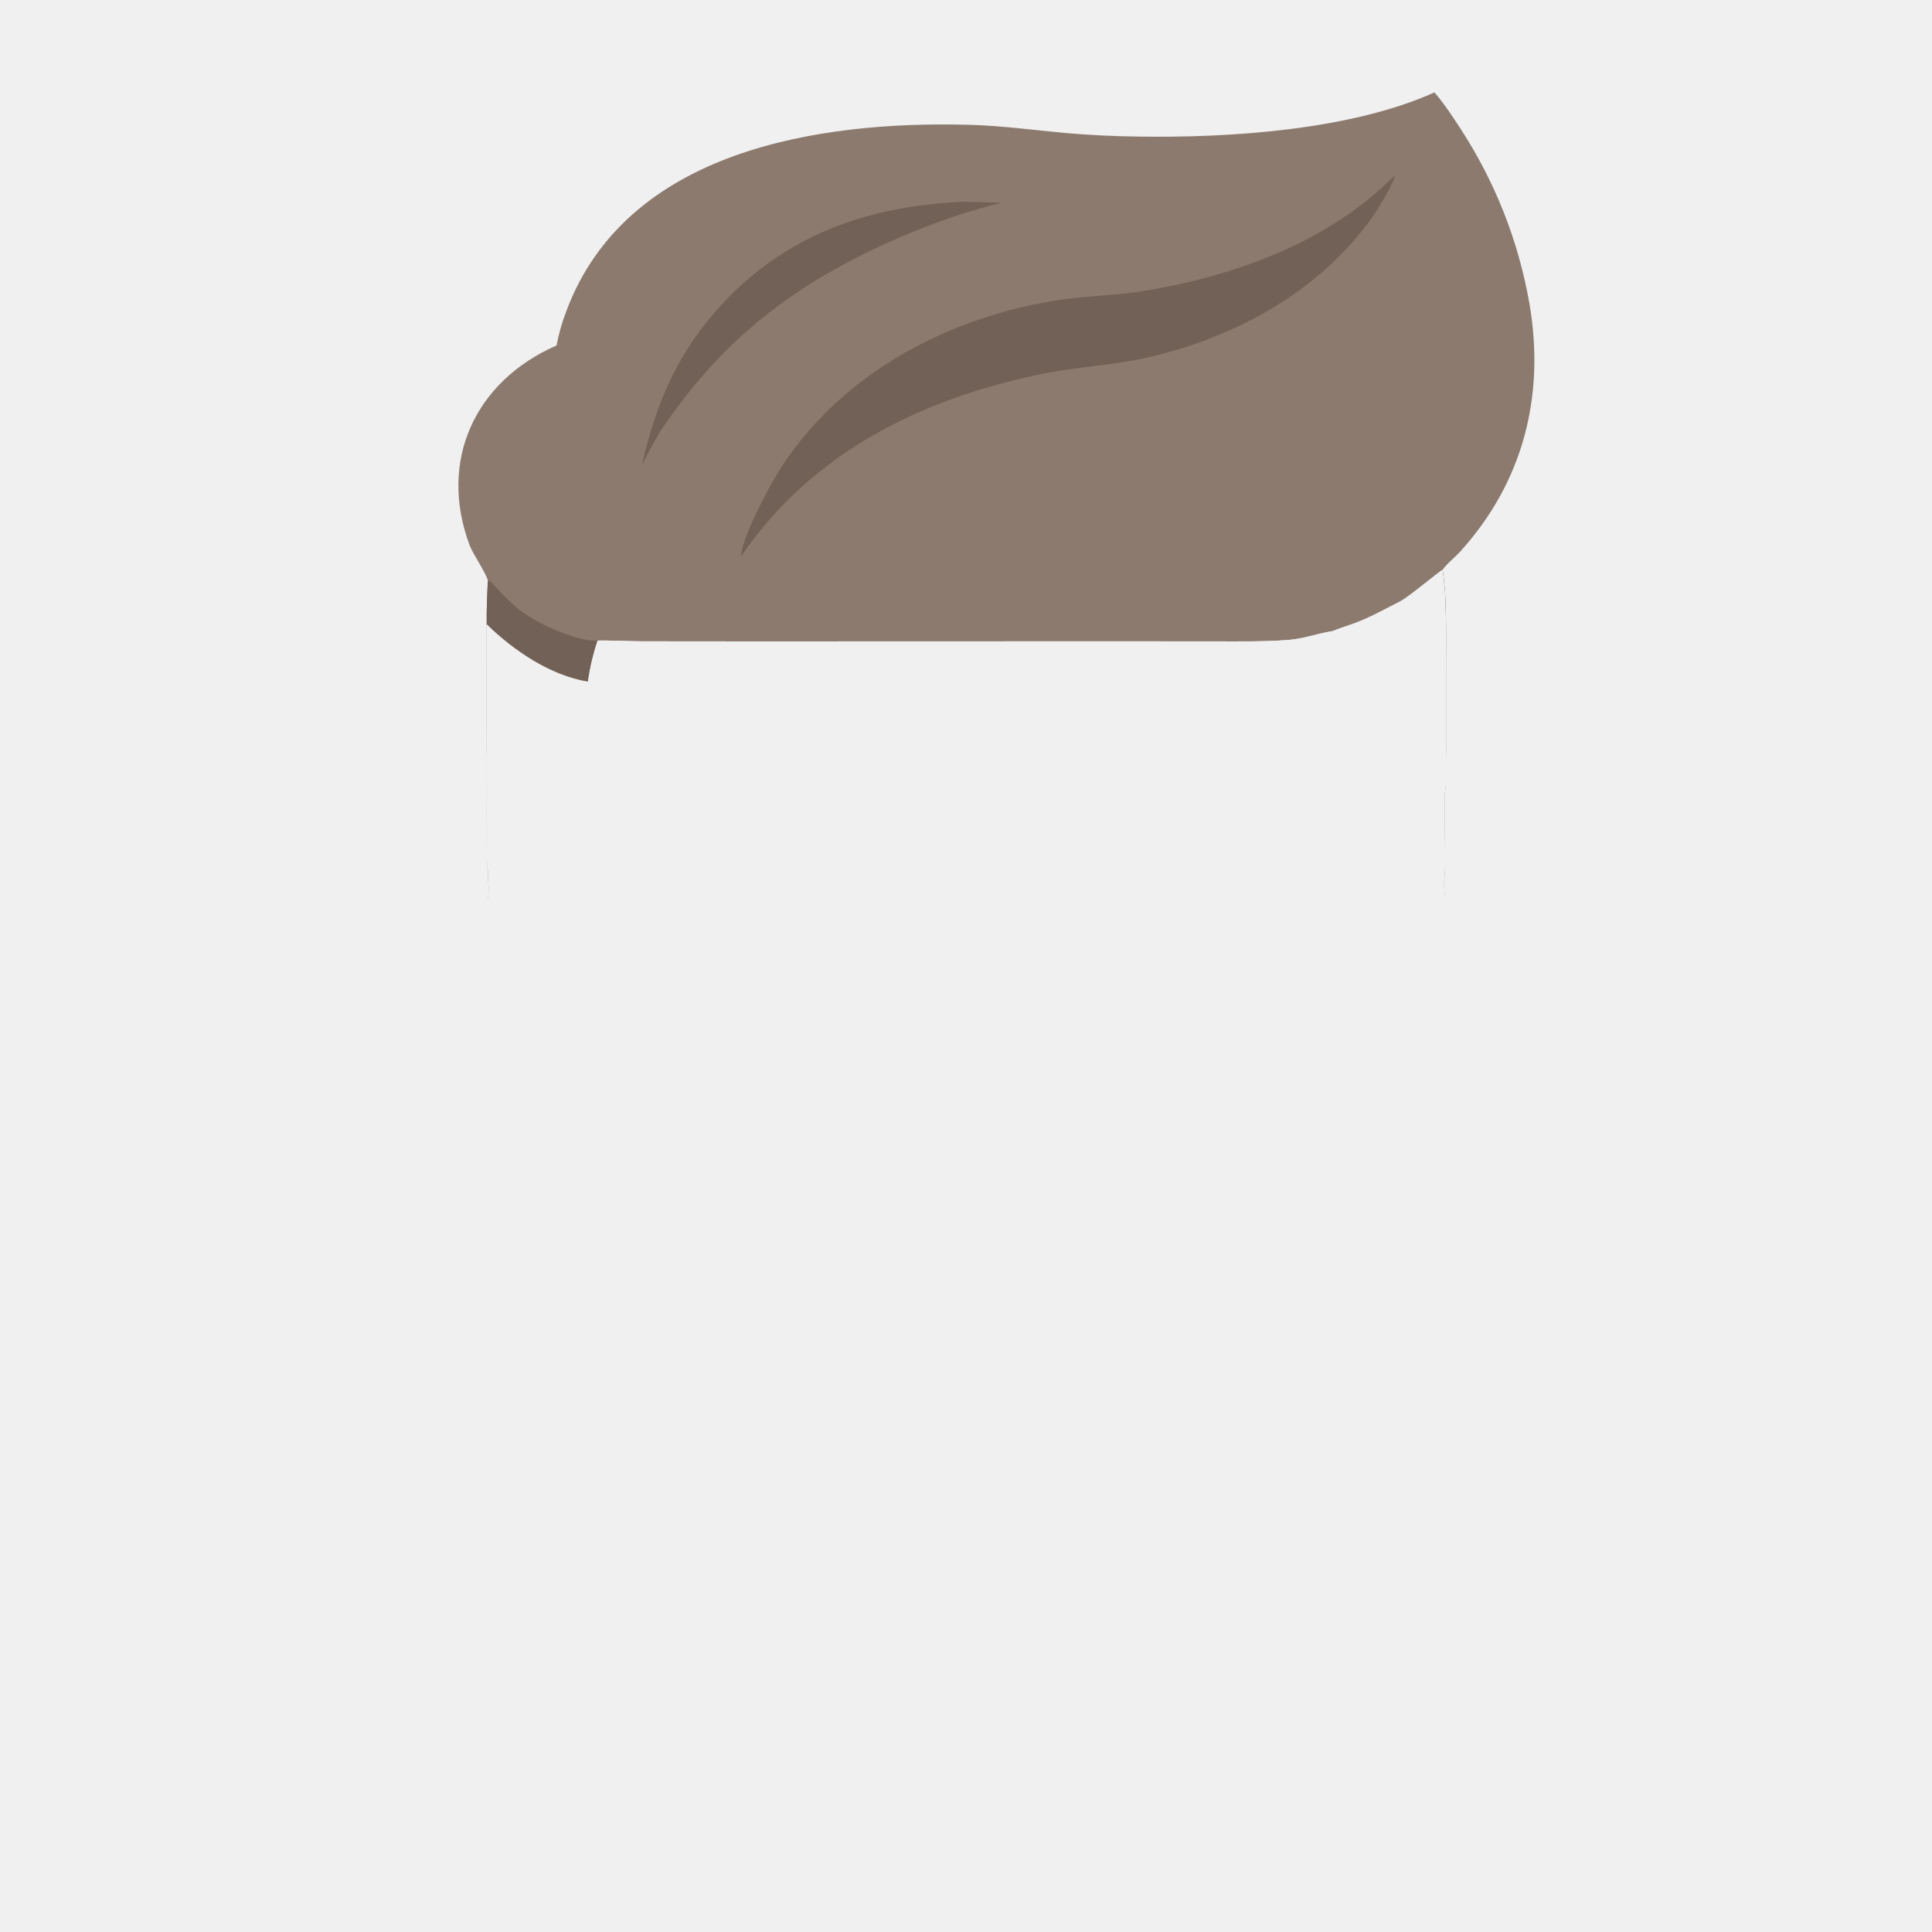
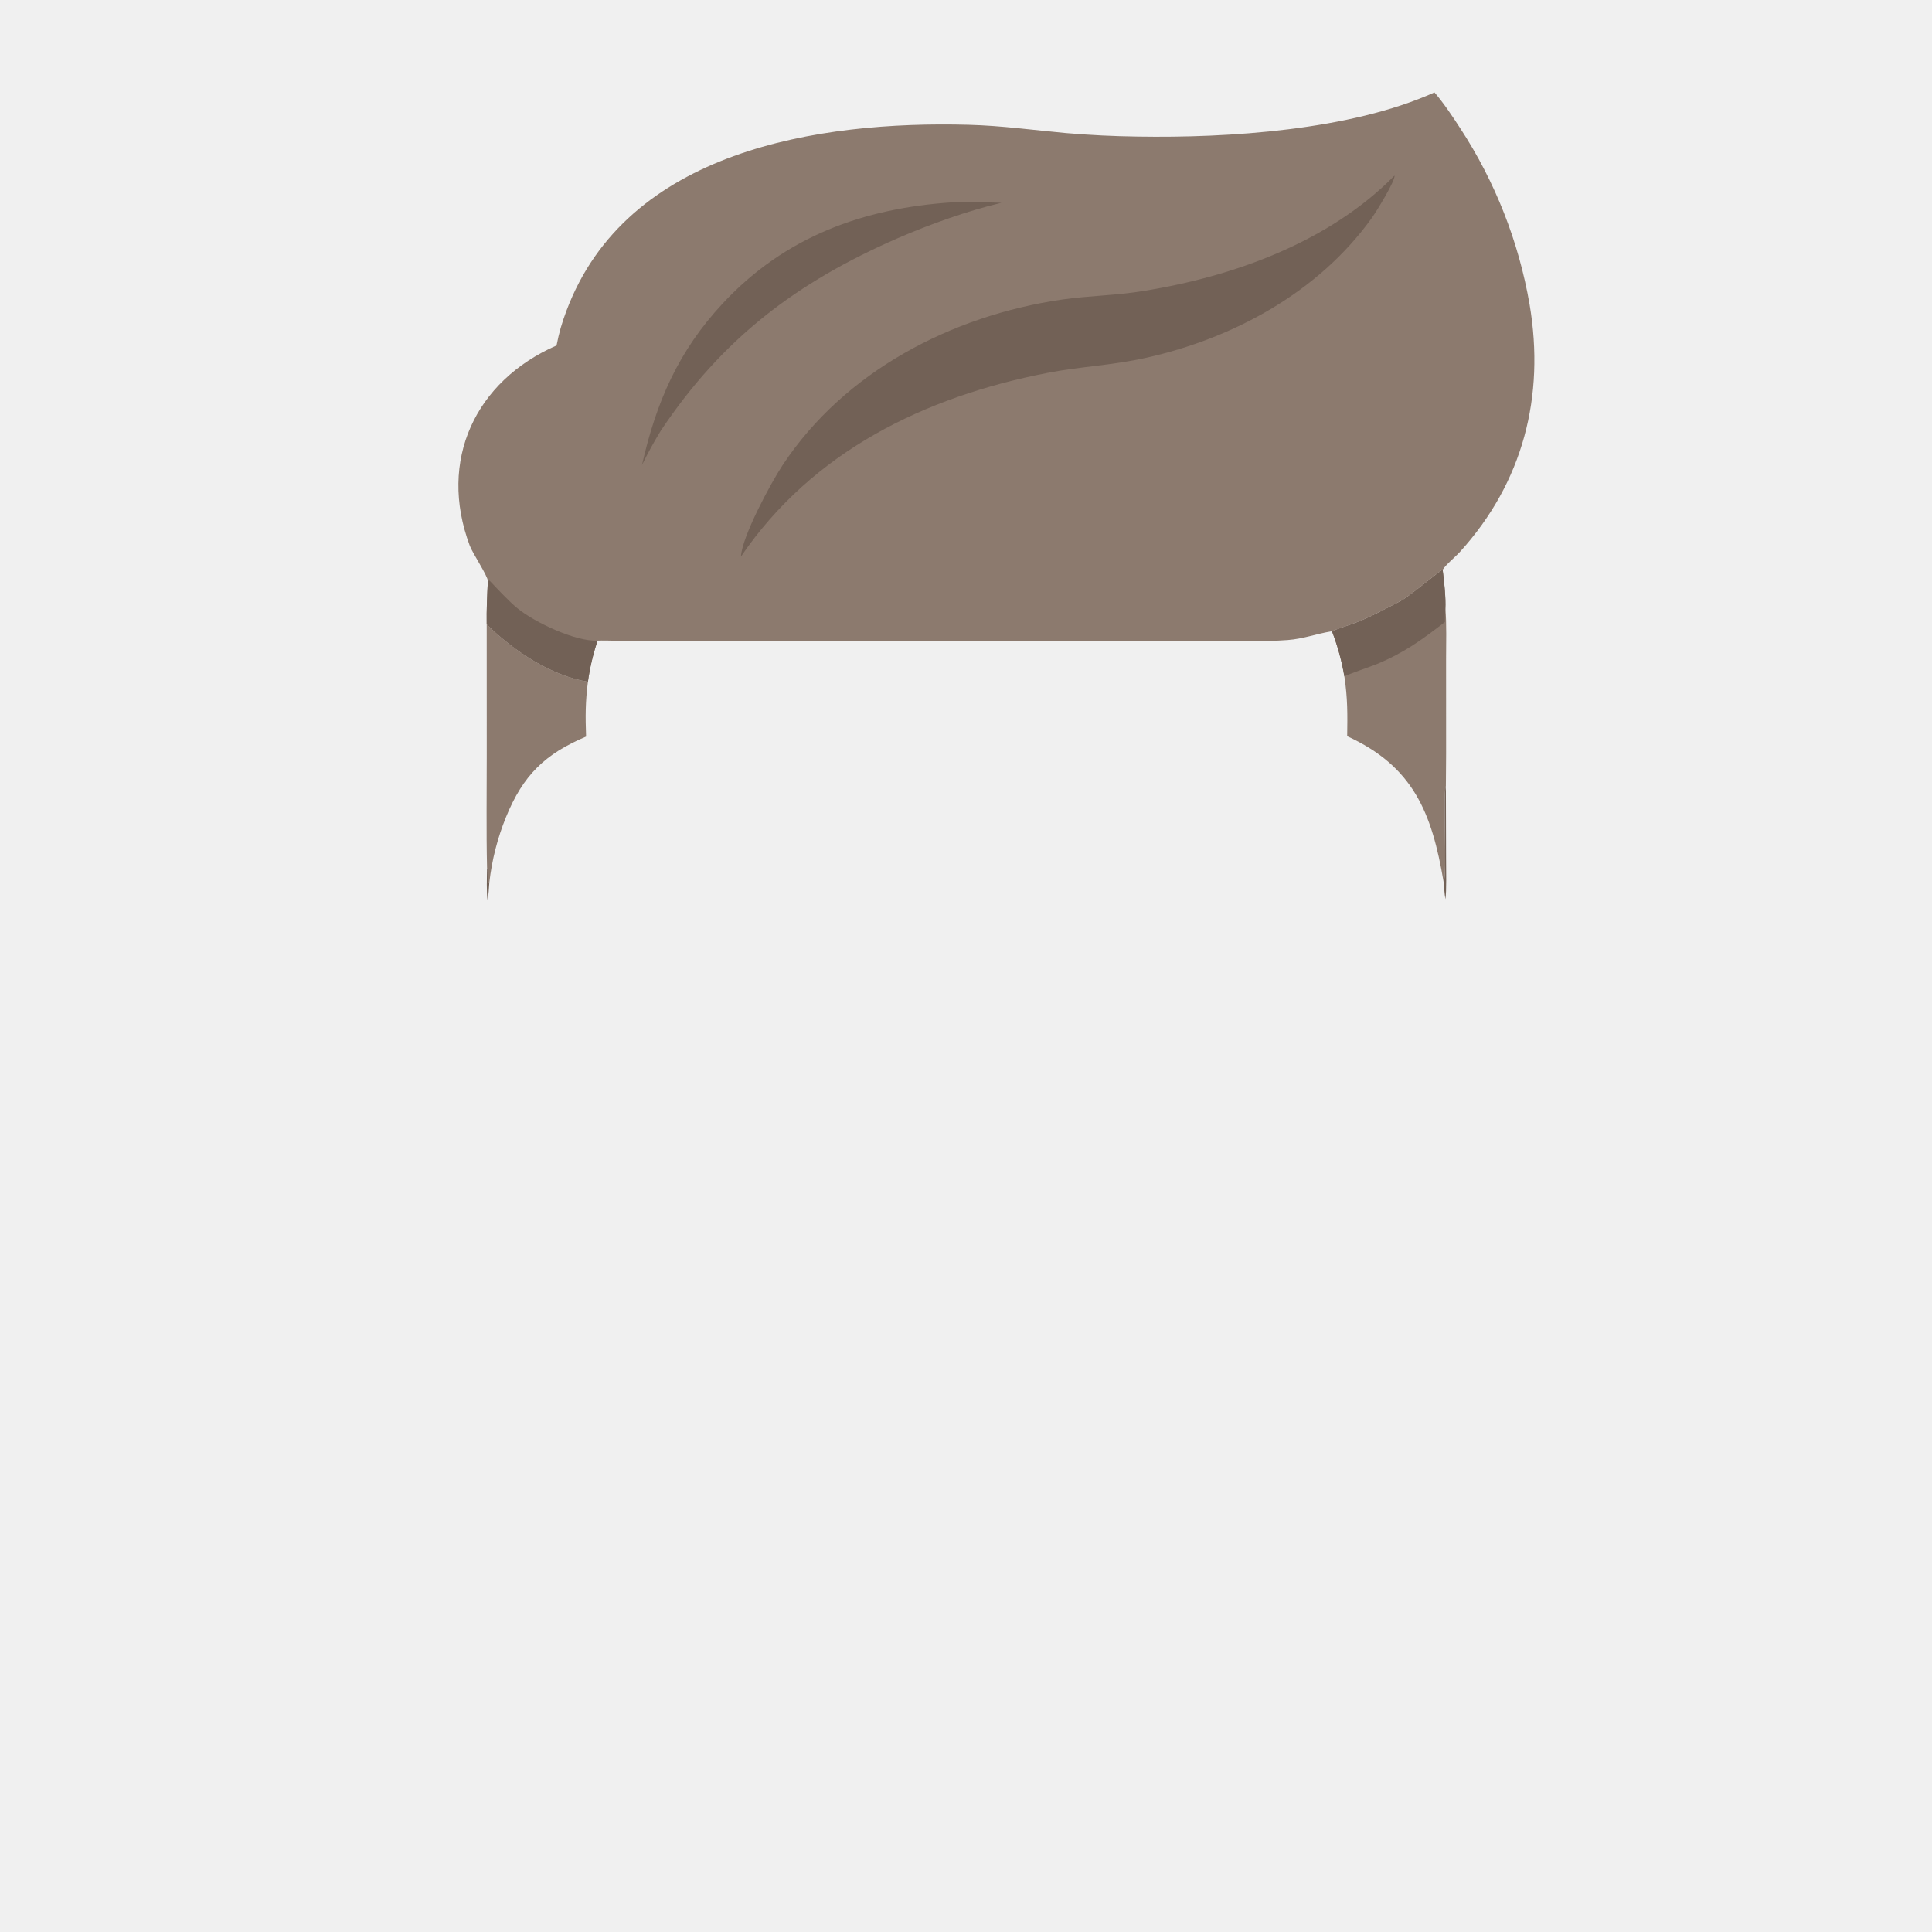
<svg xmlns="http://www.w3.org/2000/svg" version="1.1" viewBox="0 0 2048 2048" width="1024" height="1024">
-   <defs>
-     <mask id="facehole" maskUnits="userSpaceOnUse" x="0" y="0" width="2048" height="2048">
-       <rect x="0" y="0" width="2048" height="2048" fill="white" />
-       <path d="M 1411.95 669.154 C 1416.49 667.033 1430.48 662.586 1436.08 660.494 C 1453.05 654.153 1468.43 645.367 1483.92 637.572 C 1493.63 632.683 1525.52 605.504 1529.27 603.955 C 1530.81 615.437 1532.76 633.906 1532.14 645.509 C 1533.6 658.786 1532.9 684.694 1532.9 699.022 L 1532.93 798.846 L 1532.69 833.225 C 1529.31 841.409 1534.3 927.608 1530.3 935.041 C 1530.83 940.903 1531.25 947.469 1532.18 953.227 C 1531.48 962.197 1530.98 1018.59 1533.63 1024.36 C 1533.15 1024.9 1532.67 1025.44 1532.19 1025.99 C 1531.4 1071.39 1533.61 1143.34 1532.07 1185.96 C 1531.49 1200.02 1529.92 1214.02 1527.37 1227.85 C 1518.47 1278.83 1498.38 1327.21 1468.54 1369.49 C 1417.16 1442.35 1340.47 1493.45 1253.44 1512.8 C 1242.03 1515.23 1230.49 1517.03 1218.88 1518.19 C 1213.16 1518.79 1207.19 1519.3 1201.44 1519.84 C 1198.87 1520.08 1198.98 1521.16 1198.43 1522.75 C 1198.16 1522.14 1197.26 1521.01 1196.83 1520.41 C 1190.75 1519.46 1170.78 1519.98 1163.45 1519.99 L 1095.52 1520 L 849.779 1520.04 C 844.56 1518.79 832.656 1518.27 826.838 1517.85 C 816.431 1517.09 809.03 1516.01 798.759 1513.89 C 729.621 1499.78 666.292 1465.29 616.928 1414.87 C 561.59 1359.25 526.628 1286.6 517.695 1208.65 C 515.115 1185.67 515.865 1159.48 515.805 1136.05 L 515.878 1024.12 C 515.84 1009.79 515.959 995.467 516.235 981.146 C 516.463 972.932 517.331 962.206 516.883 954.257 C 517.913 948.877 518.268 941.289 518.699 935.624 L 517.909 935.552 C 515.757 931.06 518.912 924.529 516.287 920.265 C 515.377 880.968 516.016 838.506 515.97 798.928 L 515.925 661.803 C 544.31 689.576 583.401 716.119 623.24 722.587 C 625.282 707.802 628.707 693.241 633.469 679.095 C 642.373 678.603 669.055 679.808 679.896 679.827 L 799.326 679.935 L 1161.79 679.823 L 1286.69 679.878 C 1312.78 679.9 1338.89 680.324 1364.98 678.454 C 1381.16 677.294 1395.98 671.75 1410.66 669.357 L 1411.95 669.154 z" fill="black" />
-       <path d="M 1020.33 954.955 C 1036.83 955.157 1044.95 960.694 1050.78 976.294 C 1055.87 990.944 1059.46 1006.2 1063.43 1021.26 C 1068.65 1041.04 1077.55 1061.74 1080.26 1081.96 C 1084.6 1114.35 1056.42 1128.32 1028.61 1130.31 C 1001.57 1130.89 964.232 1119.81 968.324 1085.11 C 970.827 1063.89 980.428 1039.7 985.959 1018.69 C 990.693 1000.7 993.338 975.649 1006.56 962.528 C 1009.32 959.909 1016.71 956.645 1020.33 954.955 z" fill="black" />
-       <path d="M 849.779 1520.04 L 1095.52 1520 L 1163.45 1519.99 C 1170.78 1519.98 1190.75 1519.46 1196.83 1520.41 C 1197.26 1521.01 1198.16 1522.14 1198.43 1522.75 C 1198.28 1528.2 1197.96 1534.68 1198.08 1540.03 C 1198.61 1558.13 1198.58 1571.8 1197.55 1590.01 C 1193.93 1641.19 1178.43 1680.94 1138.45 1715.52 C 1103.7 1746.13 1058.01 1761.31 1011.85 1757.57 C 964.951 1754.1 921.378 1732.06 890.789 1696.34 C 872.249 1674.27 858.897 1645.14 853.647 1616.81 C 852.566 1610.98 851.571 1594.42 850.123 1590.67 C 850.337 1588.65 849.5 1574.74 849.384 1571.31 C 849.002 1560.01 849.384 1550.39 849.994 1539.11 L 849.779 1520.04 z" fill="black" />
-       <path d="M 849.779 1520.04 L 1095.52 1520 L 1163.45 1519.99 C 1170.78 1519.98 1190.75 1519.46 1196.83 1520.41 C 1197.26 1521.01 1198.16 1522.14 1198.43 1522.75 C 1198.28 1528.2 1197.96 1534.68 1198.08 1540.03 C 1190.57 1549.04 1183.27 1557.84 1175.09 1566.26 C 1094.65 1649 955.182 1648.4 873.734 1567.54 C 864 1557.87 858.433 1549.16 849.994 1539.11 L 849.779 1520.04 z" fill="black" />
-       <path d="M 515.97 798.928 C 516.016 838.506 515.377 880.968 516.287 920.265 C 518.912 924.529 515.757 931.06 517.909 935.552 L 518.699 935.624 C 518.268 941.289 517.913 948.877 516.883 954.257 C 517.331 962.206 516.463 972.932 516.235 981.146 C 515.959 995.467 515.84 1009.79 515.878 1024.12 C 452.642 1023.72 402.527 976.679 401.493 912.864 C 401.29 882.471 413.164 853.242 434.504 831.6 C 457.213 808.629 484.189 799.292 515.97 798.928 z" fill="black" />
-       <path d="M 1532.93 798.846 C 1564.99 799.554 1591.35 807.779 1614.18 831.498 C 1635.57 853.695 1647.12 883.574 1646.21 914.387 C 1645.28 944.756 1632.4 973.531 1610.37 994.452 C 1587.96 1015.47 1563.48 1022.44 1533.63 1024.36 C 1530.98 1018.59 1531.48 962.197 1532.18 953.227 C 1531.25 947.469 1530.83 940.903 1530.3 935.041 C 1534.3 927.608 1529.31 841.409 1532.69 833.225 L 1532.93 798.846 z" fill="black" />
-     </mask>
-   </defs>
-   <g mask="url(#facehole)">
-     <path transform="translate(0,0)" fill="rgb(140,122,110)" d="M 1411.95 669.154 C 1416.49 667.033 1430.48 662.586 1436.08 660.494 C 1453.05 654.153 1468.43 645.367 1483.92 637.572 C 1493.63 632.683 1525.52 605.504 1529.27 603.955 C 1530.81 615.437 1532.76 633.906 1532.14 645.509 C 1533.6 658.786 1532.9 684.694 1532.9 699.022 L 1532.93 798.846 L 1532.69 833.225 C 1529.31 841.409 1534.3 927.608 1530.3 935.041 C 1517.9 861.656 1498.23 812.467 1428.07 780.403 C 1428.41 757.057 1428.59 740.323 1425.09 717.014 C 1422.31 700.664 1417.91 684.631 1411.95 669.154 z" />
-     <path transform="translate(0,0)" fill="rgb(114,97,86)" d="M 1411.95 669.154 C 1416.49 667.033 1430.48 662.586 1436.08 660.494 C 1453.05 654.153 1468.43 645.367 1483.92 637.572 C 1493.63 632.683 1525.52 605.504 1529.27 603.955 C 1530.81 615.437 1532.76 633.906 1532.14 645.509 C 1531.83 650.396 1531.61 654.452 1531.65 659.394 C 1506.71 678.509 1489.04 691.632 1459.56 703.921 C 1453 706.655 1428.96 714.689 1425.09 717.014 C 1422.31 700.664 1417.91 684.631 1411.95 669.154 z" />
-     <path transform="translate(0,0)" fill="rgb(140,122,110)" d="M 515.925 661.803 C 544.31 689.576 583.401 716.119 623.24 722.587 C 620.502 743.931 620.482 759.459 621.274 780.804 C 577.904 799.151 554.545 821.501 536.33 866.298 C 527.314 888.493 521.382 911.819 518.699 935.624 L 517.909 935.552 C 515.757 931.06 518.912 924.529 516.287 920.265 C 515.377 880.968 516.016 838.506 515.97 798.928 L 515.925 661.803 z" />
-     <path transform="translate(0,0)" fill="rgb(140,122,110)" d="M 1520.57 97.946 C 1529.83 108.505 1540.32 124.198 1547.97 136.066 C 1584.94 192.636 1609.93 256.172 1621.43 322.764 C 1637.93 420.256 1614.41 511.355 1547.71 584.886 C 1542.56 590.559 1533.21 597.986 1529.27 603.955 C 1525.52 605.504 1493.63 632.683 1483.92 637.572 C 1468.43 645.367 1453.05 654.153 1436.08 660.494 C 1430.48 662.586 1416.49 667.033 1411.95 669.154 L 1410.66 669.357 C 1395.98 671.75 1381.16 677.294 1364.98 678.454 C 1338.89 680.324 1312.78 679.9 1286.69 679.878 L 1161.79 679.823 L 799.326 679.935 L 679.896 679.827 C 669.055 679.808 642.373 678.603 633.469 679.095 C 628.707 693.241 625.282 707.802 623.24 722.587 C 583.401 716.119 544.31 689.576 515.925 661.803 C 515.665 646.424 516.394 631.229 517.148 615.878 C 517.113 610.708 500.949 586.403 497.952 578.4 C 464.076 487.96 503.892 403.854 589.962 366.218 C 592.651 352.594 595.425 342.859 600.326 329.786 C 664.044 159.198 867.713 128.047 1026.66 132.277 C 1062.27 133.224 1094.84 137.855 1129.99 141.046 C 1155.33 143.218 1180.75 144.459 1206.18 144.768 C 1302.04 146.34 1431.49 138.15 1520.57 97.946 z" />
-     <path transform="translate(0,0)" fill="rgb(114,97,86)" d="M 517.148 615.878 L 518.842 615.391 C 527.784 624.697 539.13 637.204 548.955 645.173 C 566.962 659.779 610.073 680.219 633.469 679.095 C 628.707 693.241 625.282 707.802 623.24 722.587 C 583.401 716.119 544.31 689.576 515.925 661.803 C 515.665 646.424 516.394 631.229 517.148 615.878 z" />
-     <path transform="translate(0,0)" fill="rgb(114,97,86)" d="M 1478.26 186.088 C 1479.23 191.339 1459.37 223.769 1454.3 230.851 C 1398.05 309.505 1307.8 358.651 1214.73 379.314 C 1177.64 387.548 1145.67 388.401 1110.09 395.331 C 980.095 420.657 861.361 478.483 785.435 589.994 C 786.537 568.743 817.119 511.962 829.546 493.16 C 895.441 393.462 1008.94 334.668 1125.23 317.614 C 1154.13 313.376 1183.77 313.278 1212.66 308.338 C 1308.05 293.031 1409.38 256.309 1478.26 186.088 z" />
-     <path transform="translate(0,0)" fill="rgb(114,97,86)" d="M 1009.73 214.453 C 1023.86 213.202 1046.76 214.673 1061.64 214.954 C 1026.22 223.268 985.132 237.908 951.757 252.447 C 844.048 299.367 765.608 359.005 700.49 456.526 C 693.269 468.328 686.61 480.465 680.534 492.895 C 695.674 426.095 718.981 372.21 766.39 321.37 C 832.292 250.7 915.18 220.636 1009.73 214.453 z" />
-     <path transform="translate(0,0)" fill="rgb(114,97,86)" d="M 516.287 920.265 C 518.912 924.529 515.757 931.06 517.909 935.552 L 518.699 935.624 C 518.268 941.289 517.913 948.877 516.883 954.257 C 515.509 947.308 516.181 928.16 516.287 920.265 z" />
-     <path transform="translate(0,0)" fill="rgb(114,97,86)" d="M 1530.3 935.041 C 1534.3 927.608 1529.31 841.409 1532.69 833.225 L 1532.91 912.026 C 1532.93 921.665 1533.5 944.814 1532.18 953.227 C 1531.25 947.469 1530.83 940.903 1530.3 935.041 z" />
-   </g>
+   <path transform="translate(0,0)" fill="rgb(140,122,110)" d="M 1411.95 669.154 C 1416.49 667.033 1430.48 662.586 1436.08 660.494 C 1453.05 654.153 1468.43 645.367 1483.92 637.572 C 1493.63 632.683 1525.52 605.504 1529.27 603.955 C 1530.81 615.437 1532.76 633.906 1532.14 645.509 C 1533.6 658.786 1532.9 684.694 1532.9 699.022 L 1532.93 798.846 L 1532.69 833.225 C 1529.31 841.409 1534.3 927.608 1530.3 935.041 C 1517.9 861.656 1498.23 812.467 1428.07 780.403 C 1428.41 757.057 1428.59 740.323 1425.09 717.014 C 1422.31 700.664 1417.91 684.631 1411.95 669.154 z" />
+   <path transform="translate(0,0)" fill="rgb(114,97,86)" d="M 1411.95 669.154 C 1416.49 667.033 1430.48 662.586 1436.08 660.494 C 1453.05 654.153 1468.43 645.367 1483.92 637.572 C 1493.63 632.683 1525.52 605.504 1529.27 603.955 C 1530.81 615.437 1532.76 633.906 1532.14 645.509 C 1531.83 650.396 1531.61 654.452 1531.65 659.394 C 1506.71 678.509 1489.04 691.632 1459.56 703.921 C 1453 706.655 1428.96 714.689 1425.09 717.014 C 1422.31 700.664 1417.91 684.631 1411.95 669.154 z" />
+   <path transform="translate(0,0)" fill="rgb(140,122,110)" d="M 515.925 661.803 C 544.31 689.576 583.401 716.119 623.24 722.587 C 620.502 743.931 620.482 759.459 621.274 780.804 C 577.904 799.151 554.545 821.501 536.33 866.298 C 527.314 888.493 521.382 911.819 518.699 935.624 L 517.909 935.552 C 515.757 931.06 518.912 924.529 516.287 920.265 C 515.377 880.968 516.016 838.506 515.97 798.928 L 515.925 661.803 z" />
+   <path transform="translate(0,0)" fill="rgb(140,122,110)" d="M 1520.57 97.946 C 1529.83 108.505 1540.32 124.198 1547.97 136.066 C 1584.94 192.636 1609.93 256.172 1621.43 322.764 C 1637.93 420.256 1614.41 511.355 1547.71 584.886 C 1542.56 590.559 1533.21 597.986 1529.27 603.955 C 1525.52 605.504 1493.63 632.683 1483.92 637.572 C 1468.43 645.367 1453.05 654.153 1436.08 660.494 C 1430.48 662.586 1416.49 667.033 1411.95 669.154 L 1410.66 669.357 C 1395.98 671.75 1381.16 677.294 1364.98 678.454 C 1338.89 680.324 1312.78 679.9 1286.69 679.878 L 1161.79 679.823 L 799.326 679.935 L 679.896 679.827 C 669.055 679.808 642.373 678.603 633.469 679.095 C 628.707 693.241 625.282 707.802 623.24 722.587 C 583.401 716.119 544.31 689.576 515.925 661.803 C 515.665 646.424 516.394 631.229 517.148 615.878 C 517.113 610.708 500.949 586.403 497.952 578.4 C 464.076 487.96 503.892 403.854 589.962 366.218 C 592.651 352.594 595.425 342.859 600.326 329.786 C 664.044 159.198 867.713 128.047 1026.66 132.277 C 1062.27 133.224 1094.84 137.855 1129.99 141.046 C 1155.33 143.218 1180.75 144.459 1206.18 144.768 C 1302.04 146.34 1431.49 138.15 1520.57 97.946 z" />
+   <path transform="translate(0,0)" fill="rgb(114,97,86)" d="M 517.148 615.878 L 518.842 615.391 C 527.784 624.697 539.13 637.204 548.955 645.173 C 566.962 659.779 610.073 680.219 633.469 679.095 C 628.707 693.241 625.282 707.802 623.24 722.587 C 583.401 716.119 544.31 689.576 515.925 661.803 C 515.665 646.424 516.394 631.229 517.148 615.878 z" />
+   <path transform="translate(0,0)" fill="rgb(114,97,86)" d="M 1478.26 186.088 C 1479.23 191.339 1459.37 223.769 1454.3 230.851 C 1398.05 309.505 1307.8 358.651 1214.73 379.314 C 1177.64 387.548 1145.67 388.401 1110.09 395.331 C 980.095 420.657 861.361 478.483 785.435 589.994 C 786.537 568.743 817.119 511.962 829.546 493.16 C 895.441 393.462 1008.94 334.668 1125.23 317.614 C 1154.13 313.376 1183.77 313.278 1212.66 308.338 C 1308.05 293.031 1409.38 256.309 1478.26 186.088 z" />
+   <path transform="translate(0,0)" fill="rgb(114,97,86)" d="M 1009.73 214.453 C 1023.86 213.202 1046.76 214.673 1061.64 214.954 C 1026.22 223.268 985.132 237.908 951.757 252.447 C 844.048 299.367 765.608 359.005 700.49 456.526 C 693.269 468.328 686.61 480.465 680.534 492.895 C 695.674 426.095 718.981 372.21 766.39 321.37 C 832.292 250.7 915.18 220.636 1009.73 214.453 z" />
+   <path transform="translate(0,0)" fill="rgb(114,97,86)" d="M 516.287 920.265 C 518.912 924.529 515.757 931.06 517.909 935.552 L 518.699 935.624 C 518.268 941.289 517.913 948.877 516.883 954.257 C 515.509 947.308 516.181 928.16 516.287 920.265 z" />
+   <path transform="translate(0,0)" fill="rgb(114,97,86)" d="M 1530.3 935.041 C 1534.3 927.608 1529.31 841.409 1532.69 833.225 L 1532.91 912.026 C 1532.93 921.665 1533.5 944.814 1532.18 953.227 C 1531.25 947.469 1530.83 940.903 1530.3 935.041 z" />
</svg>
